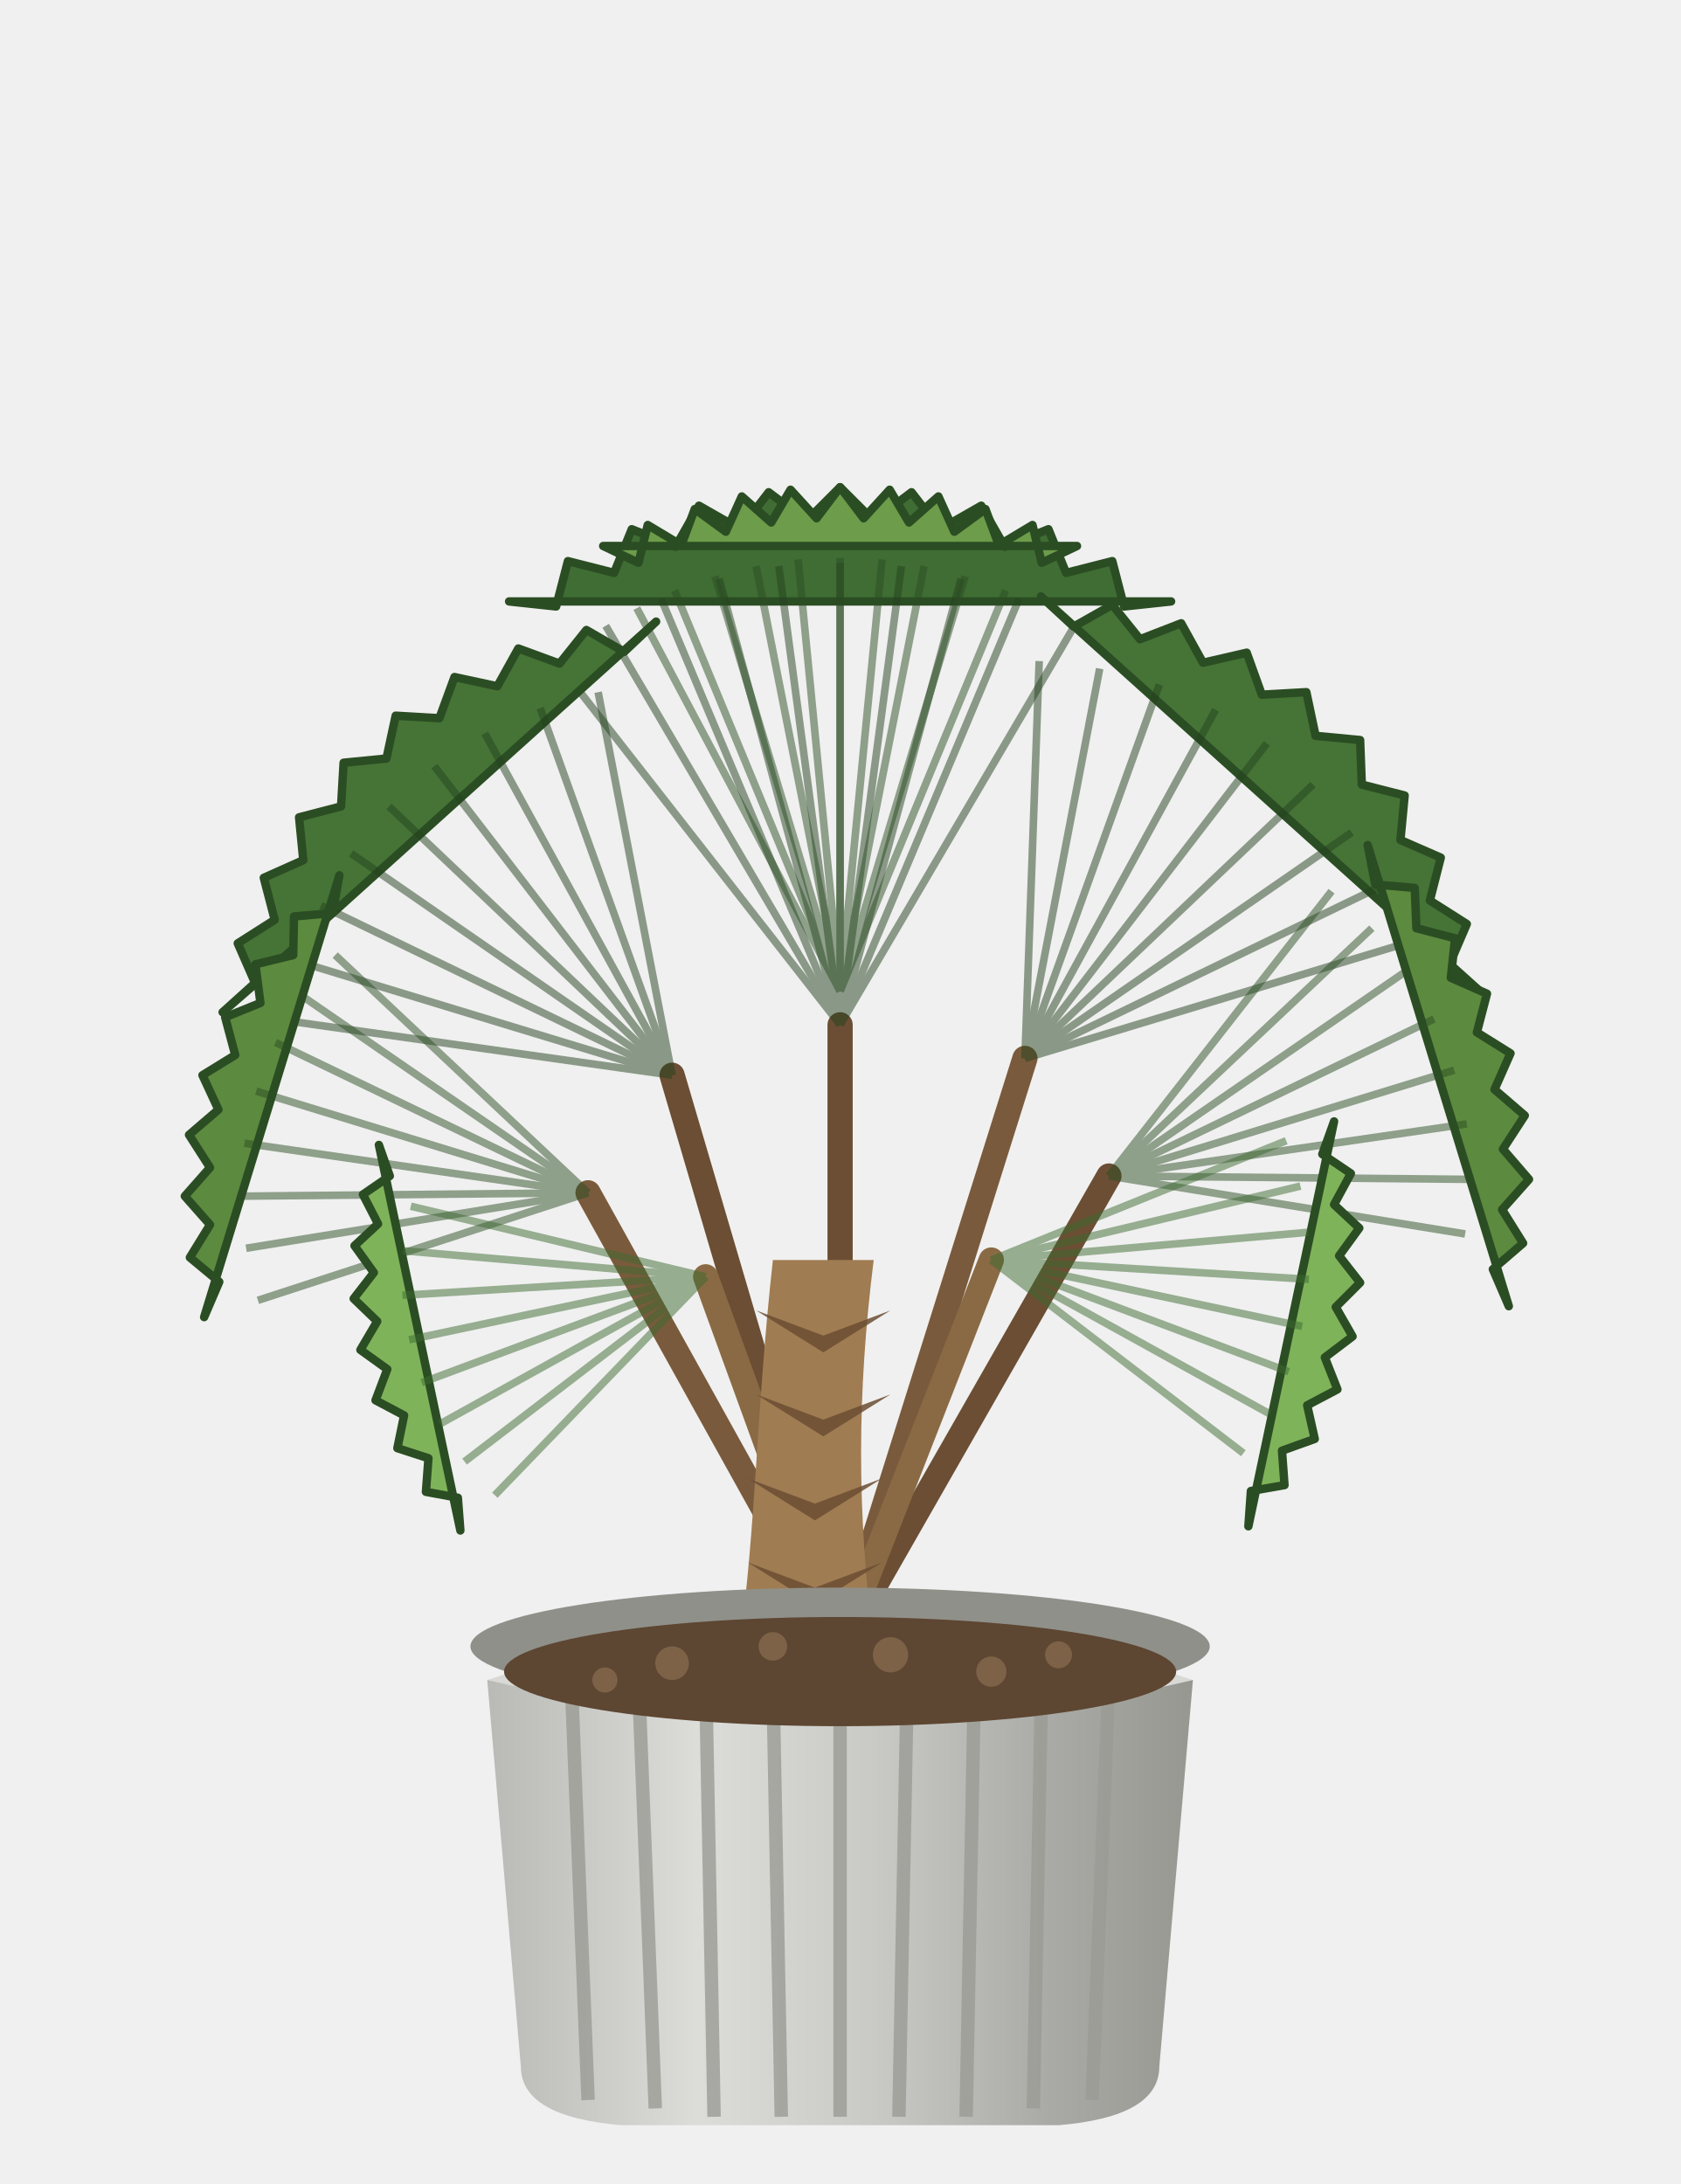
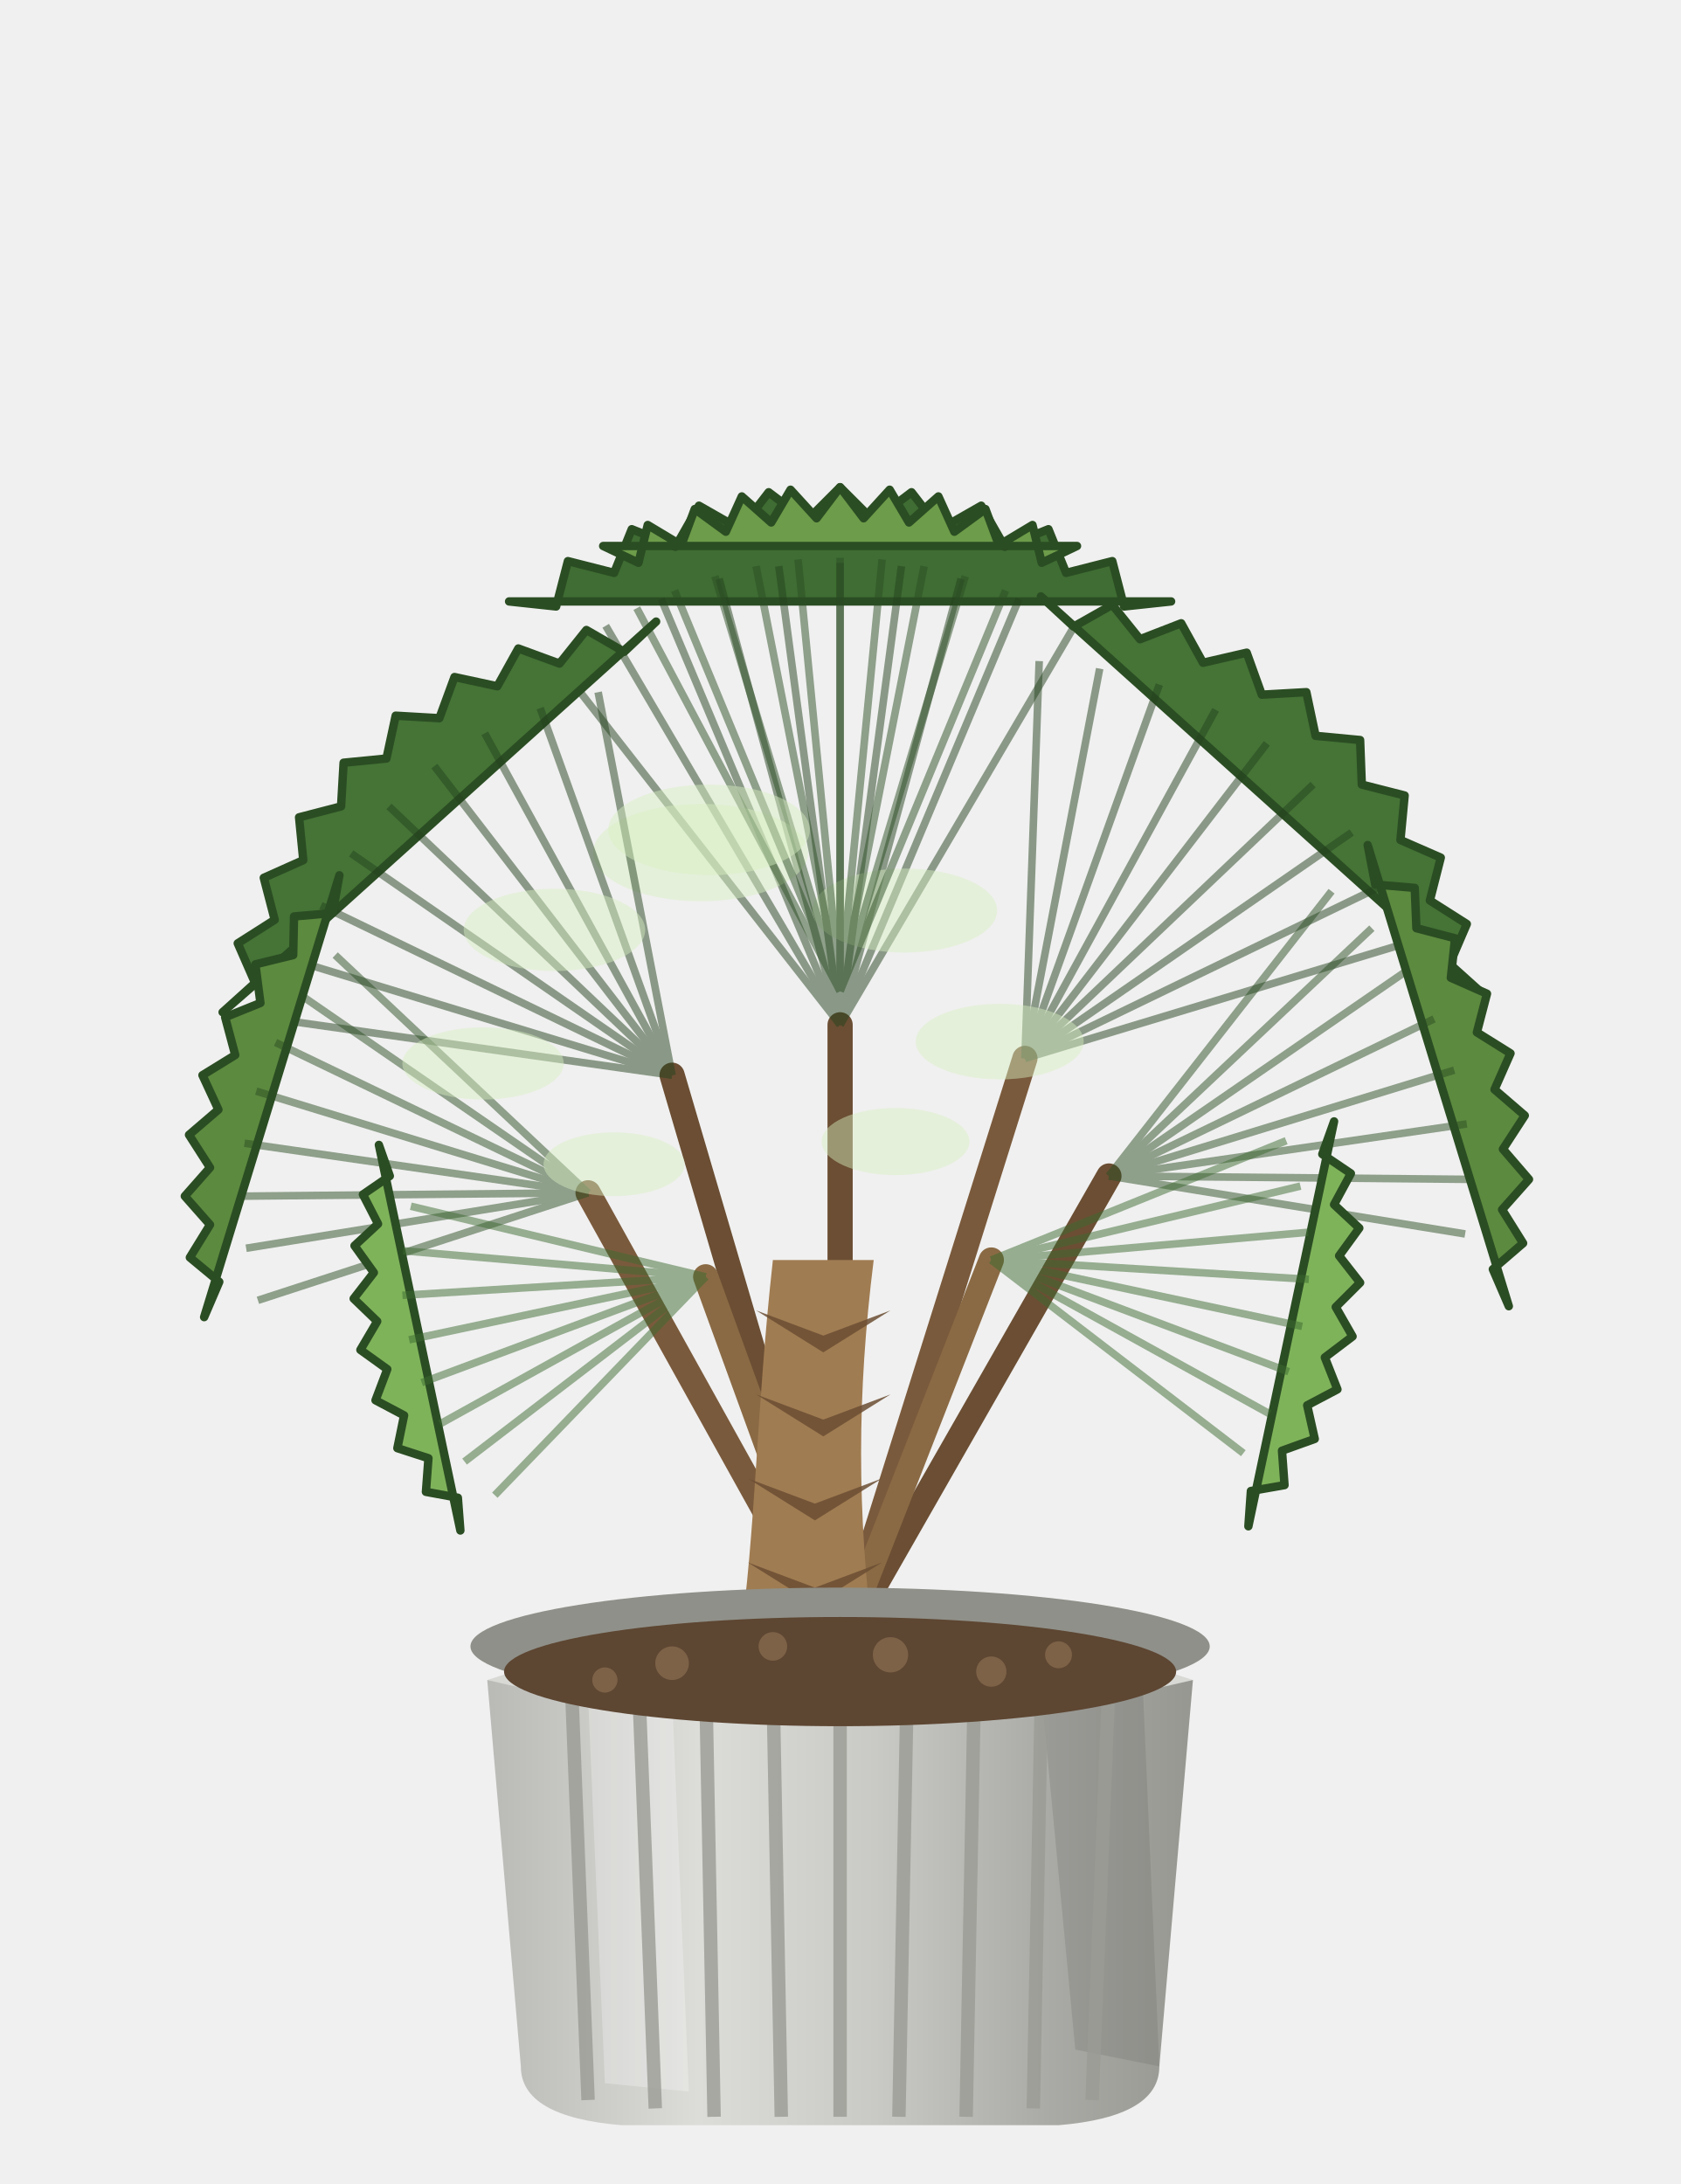
<svg xmlns="http://www.w3.org/2000/svg" viewBox="0 0 200 260">
  <defs>
    <linearGradient id="potG" x1="0" y1="0" x2="1" y2="0">
      <stop offset="0" stop-color="#b9bab6" />
      <stop offset="0.3" stop-color="#dcddd9" />
      <stop offset="0.55" stop-color="#c9cac5" />
      <stop offset="0.8" stop-color="#a9aaa5" />
      <stop offset="1" stop-color="#969790" />
    </linearGradient>
  </defs>
  <line x1="100" y1="196" x2="100" y2="122" stroke="#6b4e33" stroke-width="3" stroke-linecap="round" />
  <line x1="100" y1="196" x2="80" y2="128" stroke="#6b4e33" stroke-width="3" stroke-linecap="round" />
  <line x1="100" y1="196" x2="122" y2="126" stroke="#7a5a3c" stroke-width="3" stroke-linecap="round" />
  <line x1="100" y1="196" x2="70" y2="142" stroke="#7a5a3c" stroke-width="3" stroke-linecap="round" />
  <line x1="100" y1="196" x2="132" y2="140" stroke="#6b4e33" stroke-width="3" stroke-linecap="round" />
  <line x1="100" y1="196" x2="84" y2="152" stroke="#8a6a44" stroke-width="3" stroke-linecap="round" />
  <line x1="100" y1="196" x2="118" y2="150" stroke="#8a6a44" stroke-width="3" stroke-linecap="round" />
  <g>
    <path d="M100 122 M139.4 71.6 L133.8 72.2 L132.4 66.8 L126.9 68.2 L124.8 63.0 L119.6 65.1 L116.8 60.2 L111.9 63.0 L108.5 58.6 L104.0 62.0 L100.0 58.0 L96.0 62.0 L91.5 58.6 L88.1 63.0 L83.2 60.2 L80.4 65.1 L75.2 63.0 L73.1 68.2 L67.6 66.8 L66.2 72.2 L60.6 71.6 Z" fill="#3f6d33" stroke="#2b4d23" stroke-width="1" stroke-linejoin="round" />
    <g stroke="#24421d" stroke-width="0.9" opacity="0.5">
      <line x1="100" y1="122" x2="127.9" y2="74.5" />
      <line x1="100" y1="122" x2="121.3" y2="71.3" />
      <line x1="100" y1="122" x2="114.4" y2="68.9" />
      <line x1="100" y1="122" x2="107.3" y2="67.4" />
      <line x1="100" y1="122" x2="100.0" y2="67.0" />
      <line x1="100" y1="122" x2="92.7" y2="67.4" />
      <line x1="100" y1="122" x2="85.6" y2="68.9" />
      <line x1="100" y1="122" x2="78.7" y2="71.3" />
      <line x1="100" y1="122" x2="72.1" y2="74.5" />
      <line x1="100" y1="122" x2="66.1" y2="78.6" />
    </g>
+     <ellipse cx="83.4" cy="101.5" rx="12.8" ry="5.8" fill="#d8efc2" opacity="0.45" />
  </g>
  <g>
    <path d="M80 128 M78.1 74.0 L74.3 77.6 L69.8 75.0 L66.6 79.0 L61.7 77.2 L59.2 81.7 L54.1 80.6 L52.3 85.5 L47.1 85.2 L46.0 90.3 L40.9 90.8 L40.6 96.0 L35.6 97.3 L36.1 102.4 L31.4 104.5 L32.7 109.5 L28.3 112.3 L30.4 117.1 L26.5 120.5 Z" fill="#457436" stroke="#2b4d23" stroke-width="1" stroke-linejoin="round" />
    <g stroke="#24421d" stroke-width="0.9" opacity="0.5">
      <line x1="80" y1="128" x2="71.2" y2="82.4" />
      <line x1="80" y1="128" x2="64.3" y2="84.3" />
      <line x1="80" y1="128" x2="57.7" y2="87.3" />
      <line x1="80" y1="128" x2="51.7" y2="91.2" />
      <line x1="80" y1="128" x2="46.3" y2="96.0" />
      <line x1="80" y1="128" x2="41.8" y2="101.6" />
      <line x1="80" y1="128" x2="38.2" y2="107.8" />
      <line x1="80" y1="128" x2="35.6" y2="114.5" />
      <line x1="80" y1="128" x2="34.0" y2="121.5" />
    </g>
+     <ellipse cx="66.0" cy="110.7" rx="10.8" ry="4.9" fill="#d8efc2" opacity="0.45" />
  </g>
  <g>
    <path d="M122 126 M176.5 118.3 L172.5 114.9 L174.6 110.0 L170.2 107.2 L171.5 102.1 L166.7 100.0 L167.2 94.7 L162.1 93.4 L161.9 88.1 L156.6 87.6 L155.5 82.4 L150.2 82.7 L148.4 77.7 L143.2 78.9 L140.6 74.2 L135.7 76.1 L132.4 72.0 L127.8 74.6 L123.9 71.0 Z" fill="#457436" stroke="#2b4d23" stroke-width="1" stroke-linejoin="round" />
    <g stroke="#24421d" stroke-width="0.9" opacity="0.5">
      <line x1="122" y1="126" x2="167.3" y2="112.3" />
      <line x1="122" y1="126" x2="164.6" y2="105.4" />
      <line x1="122" y1="126" x2="160.9" y2="99.1" />
      <line x1="122" y1="126" x2="156.3" y2="93.4" />
      <line x1="122" y1="126" x2="150.8" y2="88.5" />
      <line x1="122" y1="126" x2="144.7" y2="84.5" />
      <line x1="122" y1="126" x2="138.0" y2="81.5" />
      <line x1="122" y1="126" x2="130.9" y2="79.6" />
      <line x1="122" y1="126" x2="123.7" y2="78.7" />
    </g>
+     <ellipse cx="107.7" cy="108.4" rx="11.0" ry="5.0" fill="#d8efc2" opacity="0.45" />
  </g>
  <g>
    <path d="M70 142 M40.4 104.2 L39.6 108.7 L35.0 109.1 L34.9 113.7 L30.4 114.8 L31.0 119.4 L26.8 121.1 L28.0 125.6 L24.1 128.0 L26.0 132.1 L22.5 135.1 L25.0 139.0 L22.0 142.4 L25.0 145.8 L22.6 149.7 L26.1 152.6 L24.3 156.8 Z" fill="#5c8a3f" stroke="#2b4d23" stroke-width="1" stroke-linejoin="round" />
    <g stroke="#2b4d23" stroke-width="0.9" opacity="0.5">
      <line x1="70" y1="142" x2="39.9" y2="113.7" />
      <line x1="70" y1="142" x2="36.0" y2="118.6" />
      <line x1="70" y1="142" x2="32.8" y2="124.1" />
      <line x1="70" y1="142" x2="30.5" y2="129.9" />
      <line x1="70" y1="142" x2="29.1" y2="136.1" />
      <line x1="70" y1="142" x2="28.7" y2="142.4" />
      <line x1="70" y1="142" x2="29.3" y2="148.6" />
      <line x1="70" y1="142" x2="30.7" y2="154.8" />
    </g>
+     <ellipse cx="57.5" cy="126.6" rx="9.6" ry="4.3" fill="#d8efc2" opacity="0.45" />
  </g>
  <g>
    <path d="M132 140 M179.6 155.5 L177.7 151.1 L181.3 148.0 L178.8 144.0 L182.0 140.4 L178.9 136.8 L181.5 132.8 L177.9 129.7 L179.8 125.4 L175.8 122.9 L177.0 118.3 L172.7 116.4 L173.2 111.7 L168.6 110.5 L168.4 105.7 L163.7 105.3 L162.8 100.6 Z" fill="#5c8a3f" stroke="#2b4d23" stroke-width="1" stroke-linejoin="round" />
    <g stroke="#2b4d23" stroke-width="0.9" opacity="0.5">
      <line x1="132" y1="140" x2="174.4" y2="146.9" />
      <line x1="132" y1="140" x2="175.0" y2="140.4" />
      <line x1="132" y1="140" x2="174.6" y2="133.8" />
      <line x1="132" y1="140" x2="173.1" y2="127.4" />
      <line x1="132" y1="140" x2="170.7" y2="121.3" />
      <line x1="132" y1="140" x2="167.4" y2="115.6" />
      <line x1="132" y1="140" x2="163.3" y2="110.5" />
      <line x1="132" y1="140" x2="158.5" y2="106.1" />
    </g>
+     <ellipse cx="119.0" cy="124.0" rx="10.0" ry="4.5" fill="#d8efc2" opacity="0.45" />
  </g>
  <g>
    <path d="M100 118 M128.2 65.0 L124.0 67.0 L122.9 62.5 L118.9 64.9 L117.3 60.6 L113.6 63.3 L111.7 59.1 L108.2 62.2 L105.9 58.3 L102.8 61.7 L100.0 58.0 L97.2 61.7 L94.1 58.3 L91.8 62.2 L88.3 59.1 L86.4 63.3 L82.7 60.6 L81.1 64.9 L77.1 62.5 L76.0 67.0 L71.8 65.0 Z" fill="#6d9c4a" stroke="#2b4d23" stroke-width="1" stroke-linejoin="round" />
    <g stroke="#2b4d23" stroke-width="0.9" opacity="0.5">
      <line x1="100" y1="118" x2="119.7" y2="70.3" />
      <line x1="100" y1="118" x2="114.9" y2="68.6" />
      <line x1="100" y1="118" x2="110.0" y2="67.4" />
      <line x1="100" y1="118" x2="105.0" y2="66.6" />
      <line x1="100" y1="118" x2="100.0" y2="66.4" />
      <line x1="100" y1="118" x2="95.0" y2="66.6" />
      <line x1="100" y1="118" x2="90.0" y2="67.4" />
      <line x1="100" y1="118" x2="85.1" y2="68.6" />
      <line x1="100" y1="118" x2="80.3" y2="70.3" />
      <line x1="100" y1="118" x2="75.8" y2="72.4" />
    </g>
+     <ellipse cx="84.4" cy="98.8" rx="12.0" ry="5.4" fill="#d8efc2" opacity="0.45" />
  </g>
  <g>
    <path d="M84 152 M45.1 136.3 L46.4 140.0 L43.2 142.2 L45.0 145.7 L42.2 148.3 L44.5 151.5 L42.1 154.6 L44.9 157.3 L42.9 160.7 L46.1 163.0 L44.7 166.7 L48.1 168.5 L47.3 172.4 L51.0 173.6 L50.7 177.6 L54.5 178.3 L54.8 182.2 Z" fill="#7fb35a" stroke="#2b4d23" stroke-width="1" stroke-linejoin="round" />
    <g stroke="#3c6a30" stroke-width="0.9" opacity="0.5">
      <line x1="84" y1="152" x2="48.9" y2="143.6" />
      <line x1="84" y1="152" x2="48.0" y2="148.9" />
      <line x1="84" y1="152" x2="47.9" y2="154.2" />
      <line x1="84" y1="152" x2="48.7" y2="159.5" />
      <line x1="84" y1="152" x2="50.2" y2="164.6" />
      <line x1="84" y1="152" x2="52.4" y2="169.5" />
      <line x1="84" y1="152" x2="55.3" y2="174.0" />
      <line x1="84" y1="152" x2="58.9" y2="178.0" />
    </g>
+     <ellipse cx="73.1" cy="138.6" rx="8.4" ry="3.8" fill="#d8efc2" opacity="0.45" />
  </g>
  <g>
    <path d="M118 150 M148.6 181.7 L148.9 177.5 L152.9 176.8 L152.6 172.7 L156.5 171.3 L155.6 167.3 L159.2 165.4 L157.7 161.6 L161.0 159.1 L159.0 155.6 L161.9 152.7 L159.4 149.5 L161.8 146.2 L158.8 143.4 L160.8 139.7 L157.4 137.4 L158.8 133.5 Z" fill="#7fb35a" stroke="#2b4d23" stroke-width="1" stroke-linejoin="round" />
    <g stroke="#3c6a30" stroke-width="0.9" opacity="0.5">
      <line x1="118" y1="150" x2="148.0" y2="173.0" />
      <line x1="118" y1="150" x2="151.1" y2="168.3" />
      <line x1="118" y1="150" x2="153.4" y2="163.3" />
      <line x1="118" y1="150" x2="155.0" y2="157.9" />
      <line x1="118" y1="150" x2="155.8" y2="152.3" />
      <line x1="118" y1="150" x2="155.7" y2="146.7" />
      <line x1="118" y1="150" x2="154.8" y2="141.2" />
      <line x1="118" y1="150" x2="153.1" y2="135.8" />
    </g>
+     <ellipse cx="106.6" cy="135.9" rx="8.8" ry="4.0" fill="#d8efc2" opacity="0.45" />
  </g>
  <path d="M92 150 C90 168 90 182 88 196 L104 196 C102 180 102 166 104 150 Z" fill="#a07c52" />
  <g fill="#6b4e33" opacity="0.85">
    <path d="M90 156 l8 3 8 -3 -8 5 Z" />
    <path d="M90 166 l8 3 8 -3 -8 5 Z" />
    <path d="M89 176 l8 3 8 -3 -8 5 Z" />
    <path d="M89 186 l8 3 8 -3 -8 5 Z" />
  </g>
  <ellipse cx="100" cy="196" rx="44" ry="7" fill="#8f9089" />
  <path d="M58 200 L62 246 Q62 252 74 253 L126 253 Q138 252 138 246 L142 200 Z" fill="url(#potG)" />
+   <path d="M70 202 L72 248 L82 249 L80 202 Z" fill="#ffffff" opacity="0.26" />
+   <path d="M124 202 L128 244 L138 246 L136 200 Z" fill="#6f706a" opacity="0.28" />
  <g stroke="#9a9b94" stroke-width="1.6" opacity="0.8">
    <line x1="68" y1="200" x2="70" y2="250" />
    <line x1="76" y1="200" x2="78" y2="251" />
    <line x1="84" y1="200" x2="85" y2="252" />
    <line x1="92" y1="200" x2="93" y2="252" />
    <line x1="100" y1="200" x2="100" y2="252" />
    <line x1="108" y1="200" x2="107" y2="252" />
    <line x1="116" y1="200" x2="115" y2="252" />
    <line x1="124" y1="200" x2="123" y2="251" />
    <line x1="132" y1="200" x2="130" y2="250" />
  </g>
  <path d="M58 200 Q100 186 142 200 Q100 210 58 200 Z" fill="#d8d9d5" />
  <ellipse cx="100" cy="199" rx="40" ry="6.5" fill="#5d4632" />
  <g fill="#7d6247">
    <circle cx="80" cy="198" r="2" />
    <circle cx="92" cy="196" r="1.7" />
    <circle cx="106" cy="197" r="2.1" />
    <circle cx="118" cy="199" r="1.8" />
    <circle cx="72" cy="200" r="1.5" />
    <circle cx="126" cy="197" r="1.6" />
  </g>
</svg>
